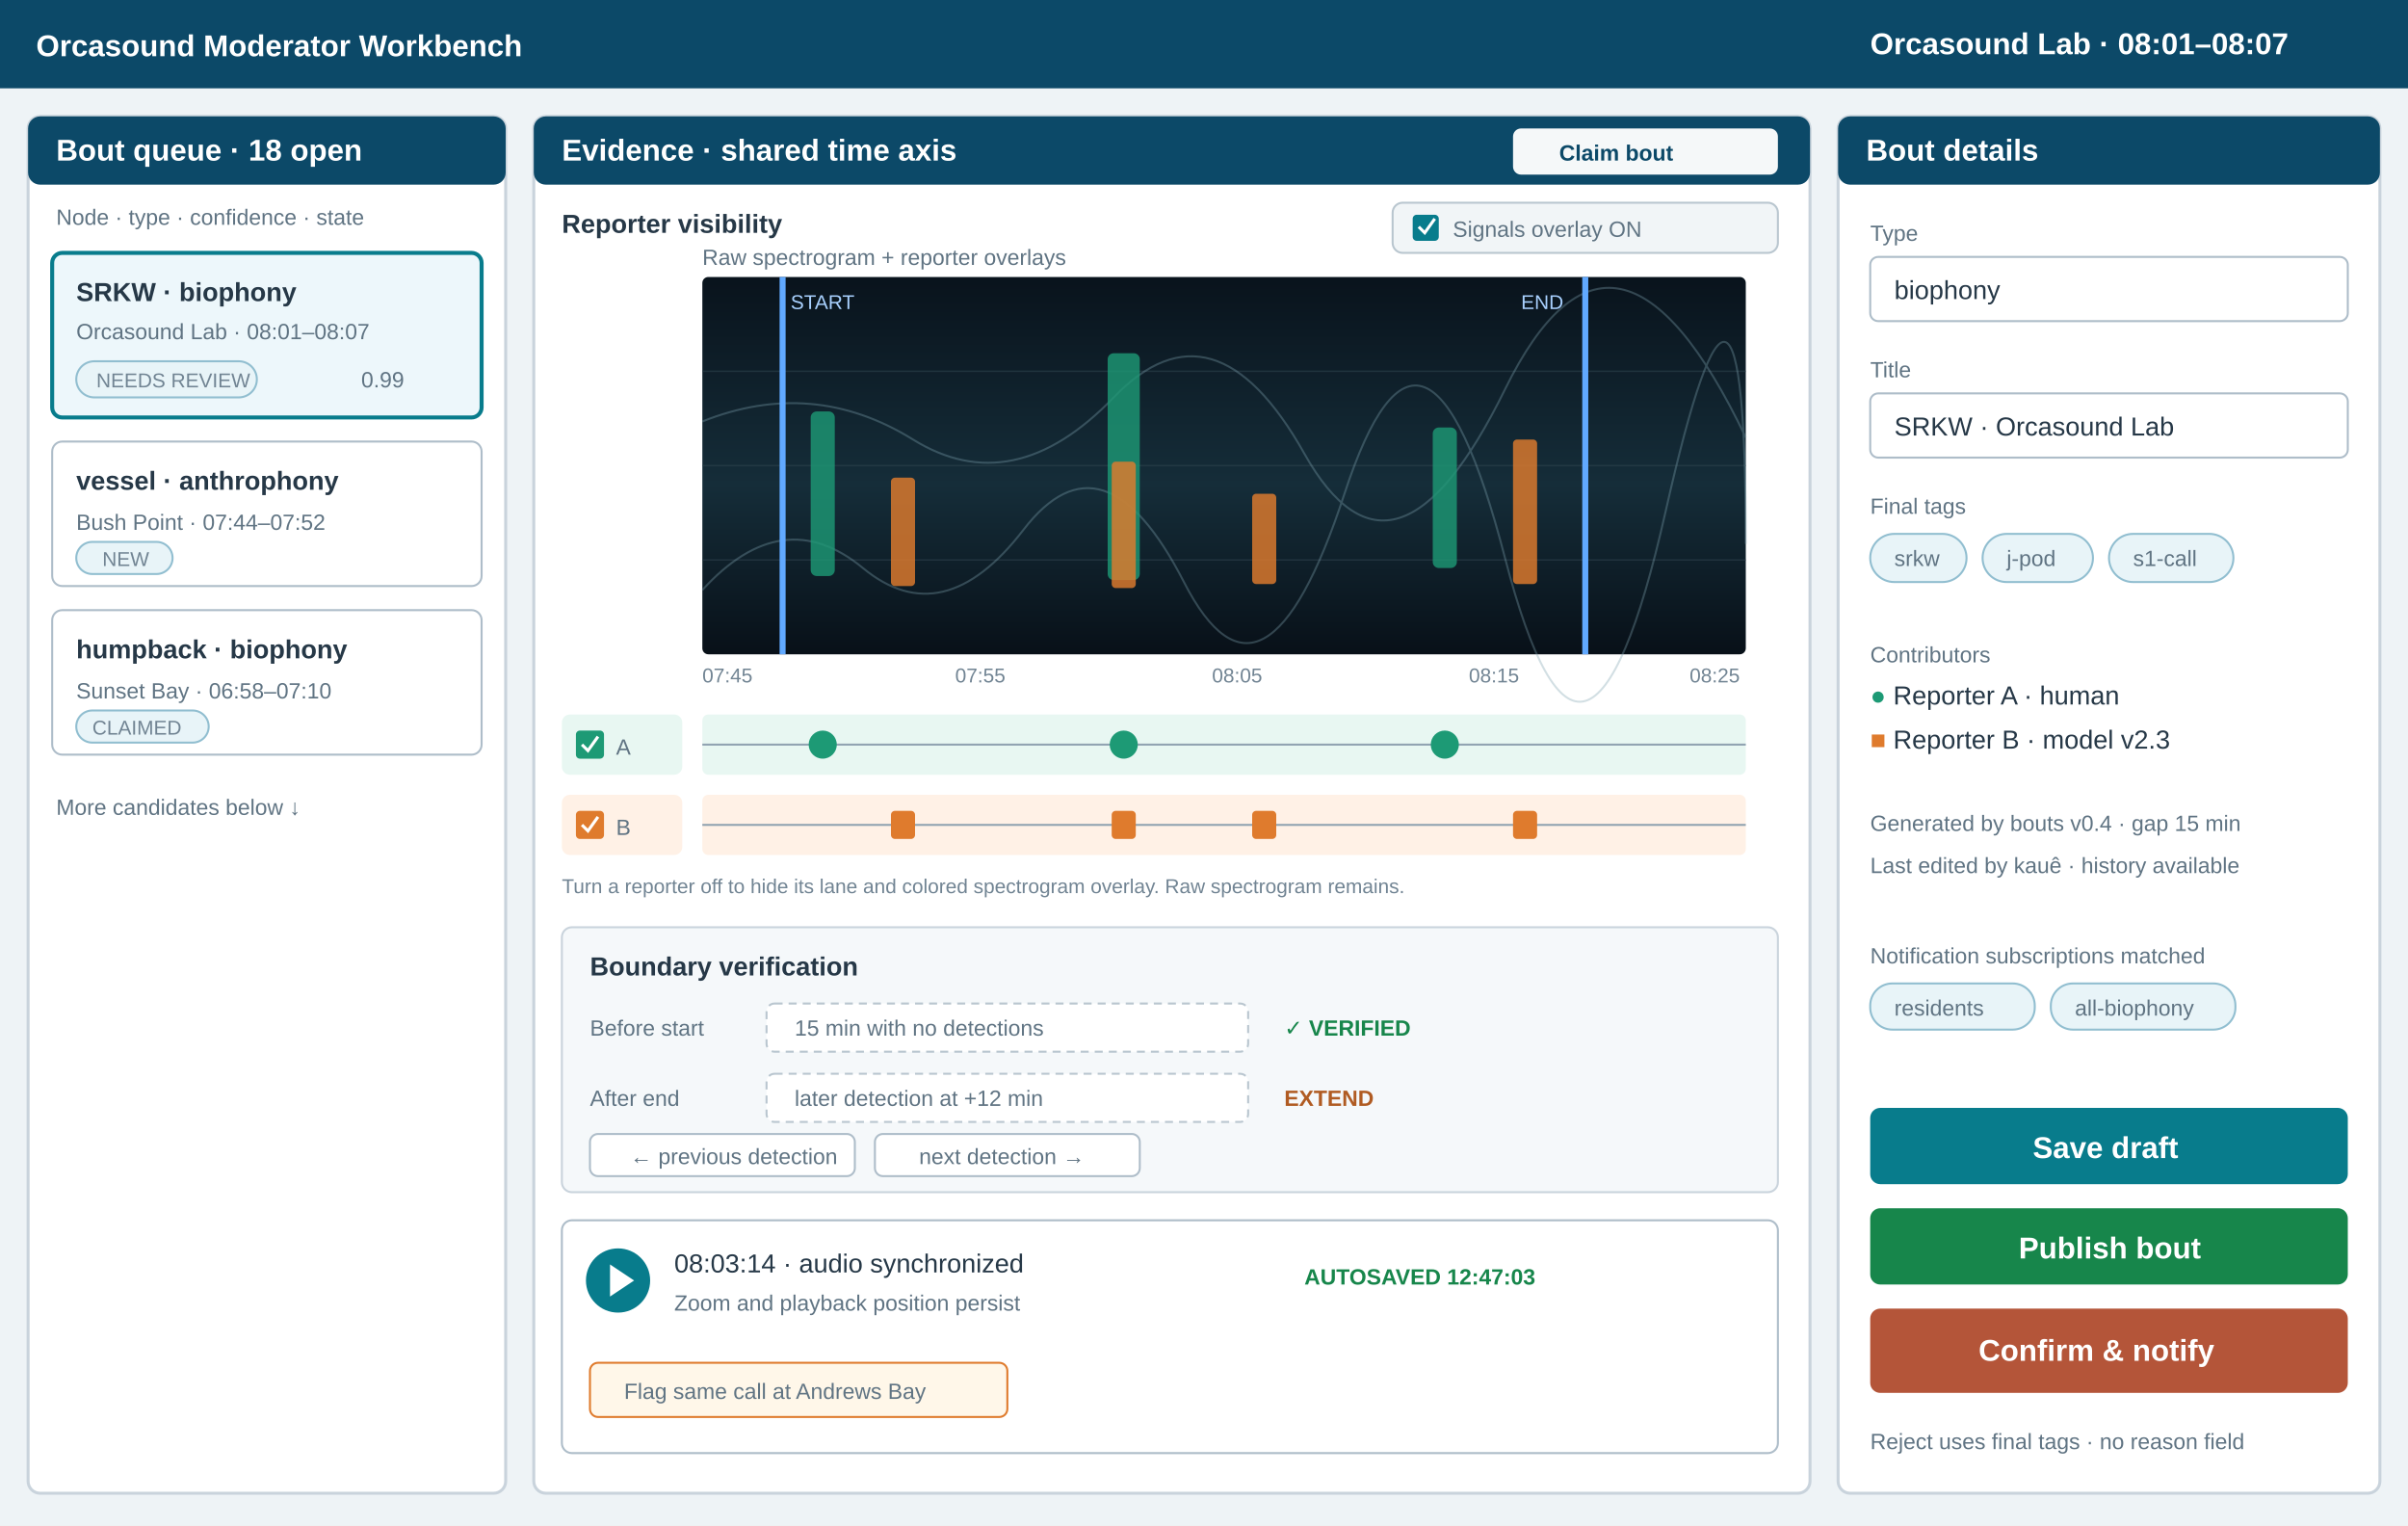
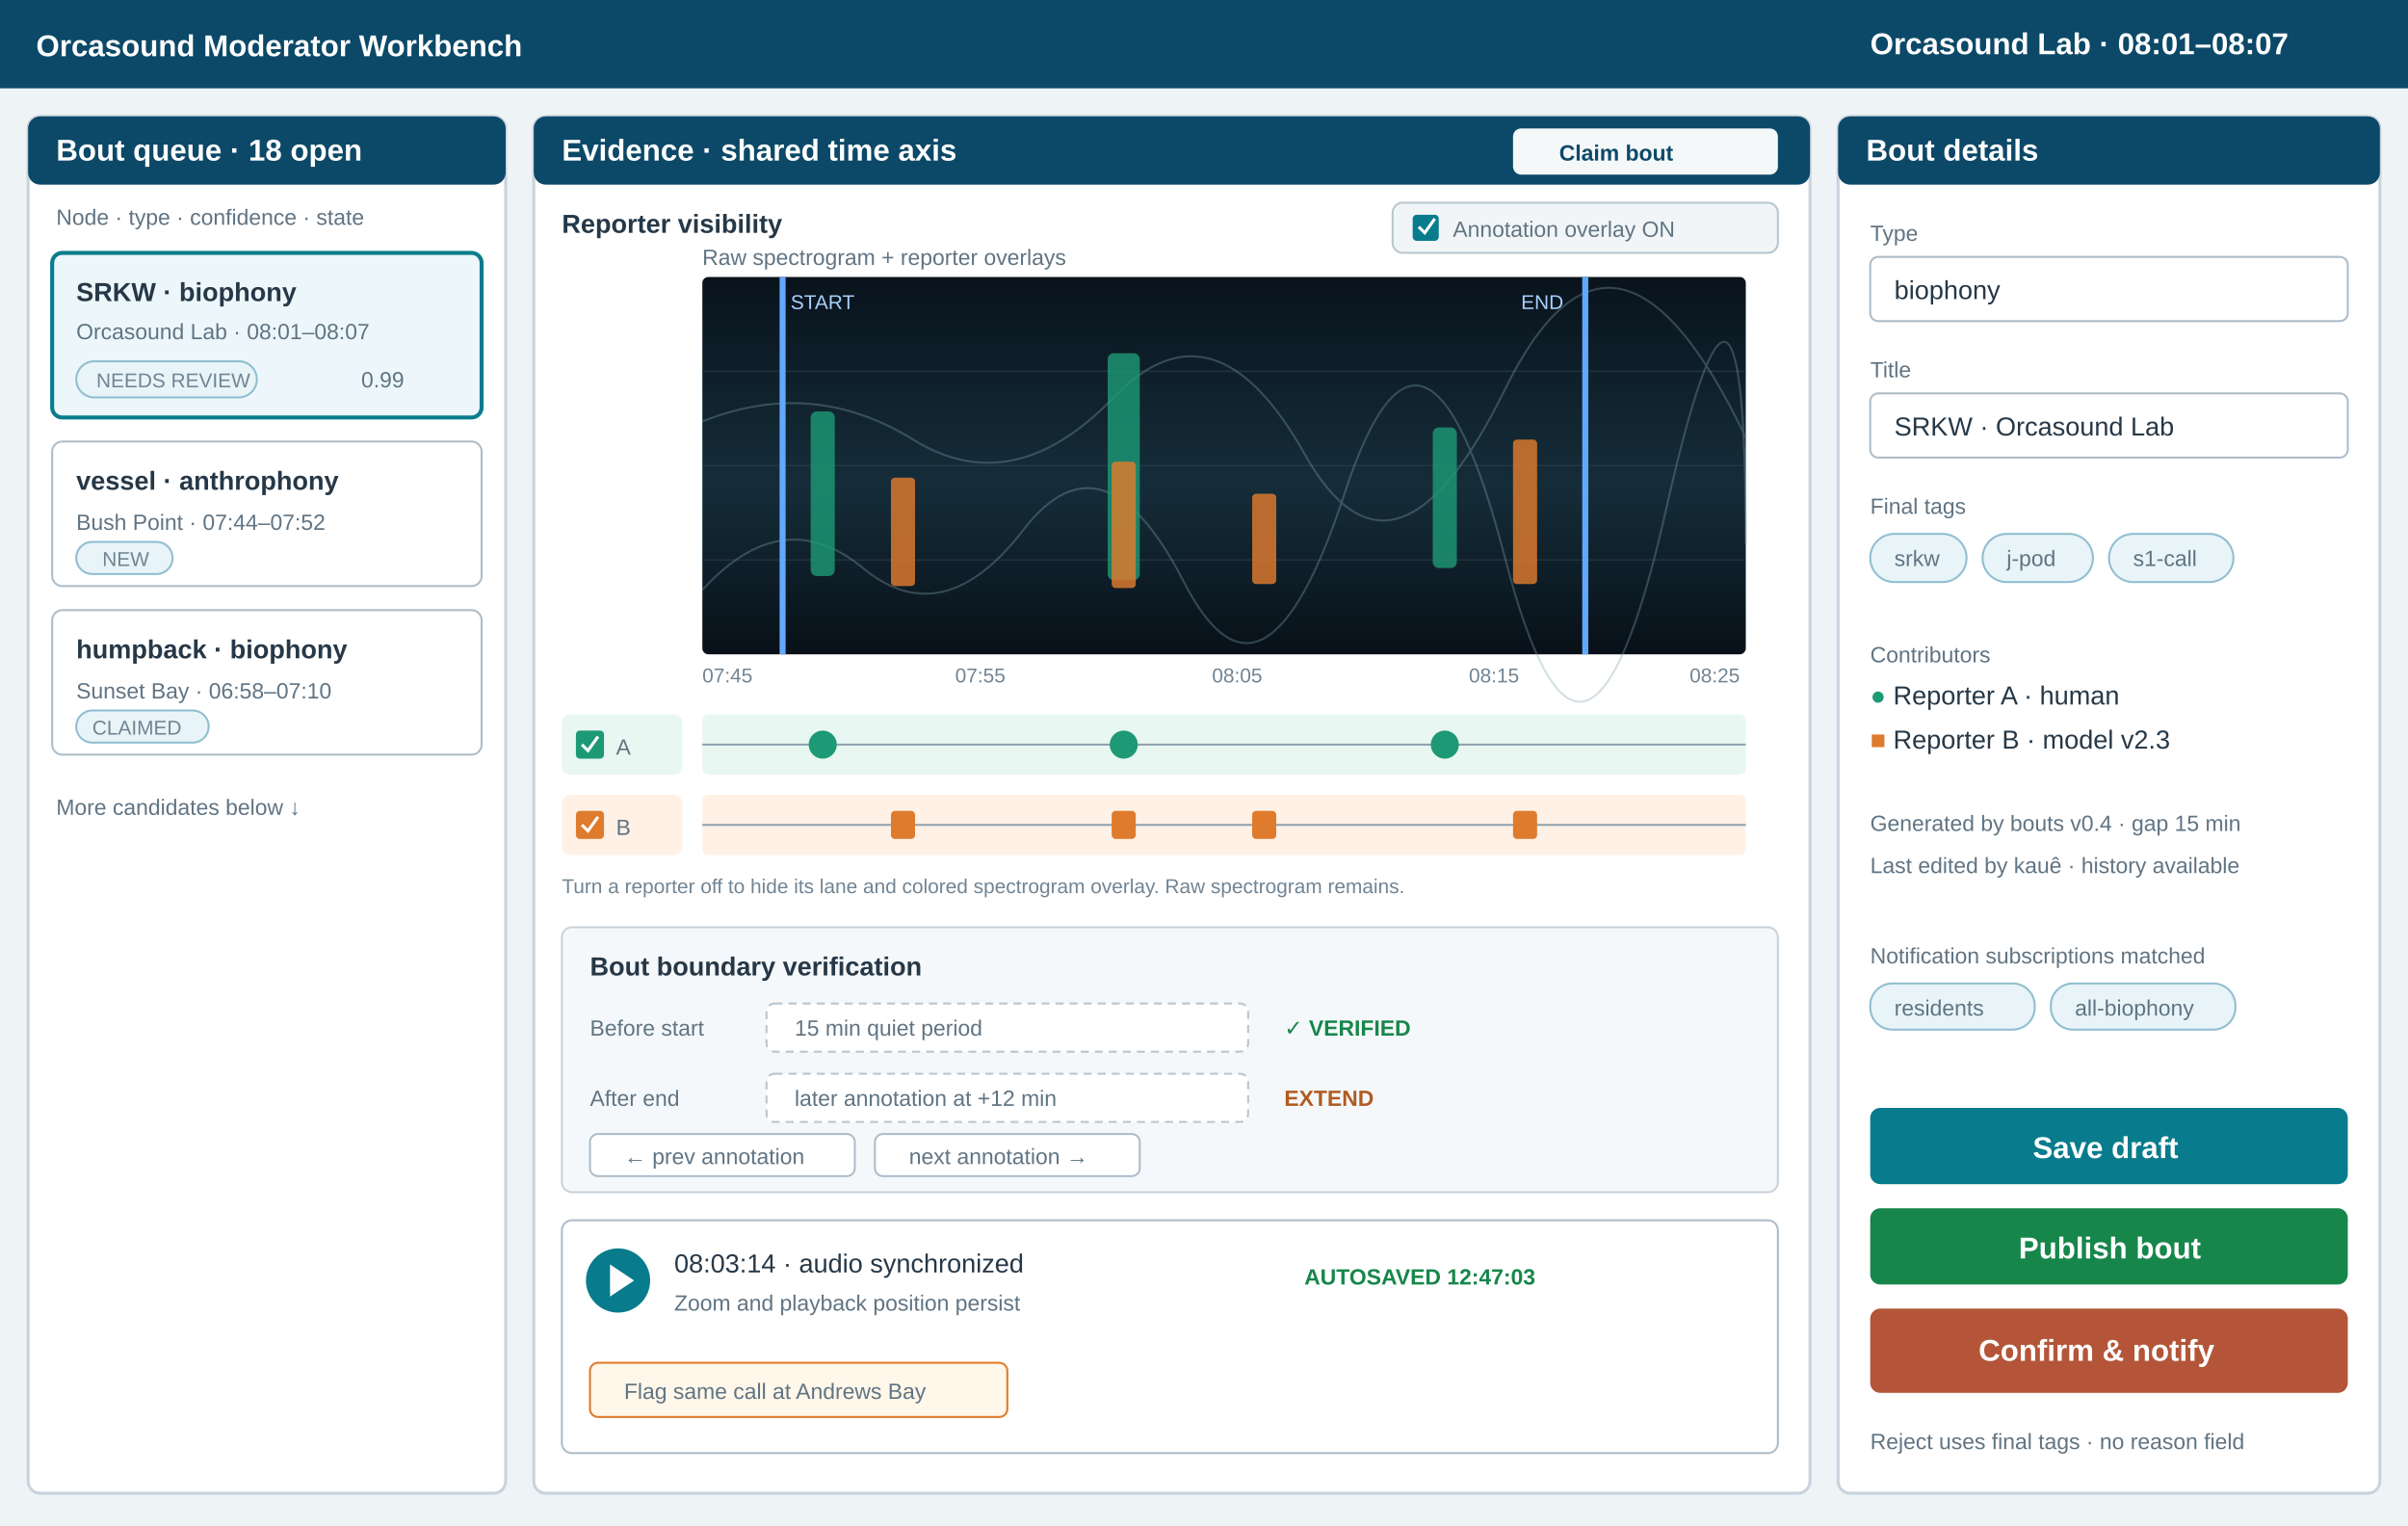
<svg xmlns="http://www.w3.org/2000/svg" width="1200" height="760" viewBox="0 0 1200 760" font-family="Segoe UI, Arial, sans-serif">
  <defs>
    <style>
      .panel{fill:#fff;stroke:#c9d3dc;stroke-width:1.5}.navy{fill:#0c4968}.title{fill:#fff;font-size:15px;font-weight:700}.label{fill:#263847;font-size:13px}.small{fill:#607483;font-size:11px}.tiny{fill:#718493;font-size:10px}.button{fill:#087c8c}.green{fill:#17864b}.outline{fill:#fff;stroke:#aebdc9}.chip{fill:#e8f4f8;stroke:#91bed0}.a{fill:#1d9a75}.b{fill:#df7b2d}.axis{stroke:#91a3b1;stroke-width:1}.grid{stroke:#30434f;stroke-width:.7;opacity:.55}.ok{fill:#17864b;font-size:11px;font-weight:700}.warn{fill:#b05b22;font-size:11px;font-weight:700}
    </style>
    <linearGradient id="spec" x1="0" y1="0" x2="0" y2="1">
      <stop offset="0" stop-color="#09131c" />
      <stop offset=".55" stop-color="#152d39" />
      <stop offset="1" stop-color="#081018" />
    </linearGradient>
  </defs>
  <rect width="1200" height="760" fill="#eef3f6" />
  <rect width="1200" height="44" class="navy" />
  <text x="18" y="28" class="title" font-size="17">Orcasound Moderator Workbench</text>
  <text x="932" y="27" class="title" font-size="12">Orcasound Lab · 08:01–08:07</text>
  <rect x="14" y="58" width="238" height="686" rx="6" class="panel" />
  <rect x="14" y="58" width="238" height="34" rx="6" class="navy" />
  <text x="28" y="80" class="title">Bout queue · 18 open</text>
  <text x="28" y="112" class="small">Node · type · confidence · state</text>
  <rect x="26" y="126" width="214" height="82" rx="5" fill="#edf7fb" stroke="#087c8c" stroke-width="2" />
  <text x="38" y="150" class="label" font-weight="700">SRKW · biophony</text>
  <text x="38" y="169" class="small">Orcasound Lab · 08:01–08:07</text>
  <rect x="38" y="180" width="90" height="18" rx="9" class="chip" />
  <text x="48" y="193" class="tiny">NEEDS REVIEW</text>
  <text x="180" y="193" class="small">0.99</text>
  <rect x="26" y="220" width="214" height="72" rx="5" class="outline" />
  <text x="38" y="244" class="label" font-weight="700">vessel · anthrophony</text>
  <text x="38" y="264" class="small">Bush Point · 07:44–07:52</text>
  <rect x="38" y="270" width="48" height="16" rx="8" class="chip" />
  <text x="51" y="282" class="tiny">NEW</text>
  <rect x="26" y="304" width="214" height="72" rx="5" class="outline" />
  <text x="38" y="328" class="label" font-weight="700">humpback · biophony</text>
  <text x="38" y="348" class="small">Sunset Bay · 06:58–07:10</text>
  <rect x="38" y="354" width="66" height="16" rx="8" class="chip" />
  <text x="46" y="366" class="tiny">CLAIMED</text>
  <text x="28" y="406" class="small">More candidates below ↓</text>
  <rect x="266" y="58" width="636" height="686" rx="6" class="panel" />
  <rect x="266" y="58" width="636" height="34" rx="6" class="navy" />
  <text x="280" y="80" class="title">Evidence · shared time axis</text>
  <rect x="754" y="64" width="132" height="23" rx="4" fill="#fff" opacity=".96" />
  <text x="777" y="80" fill="#0c4968" font-size="11" font-weight="700">Claim bout</text>
  <text x="280" y="116" class="label" font-weight="700">Reporter visibility</text>
  <rect x="694" y="101" width="192" height="25" rx="5" fill="#f1f5f7" stroke="#b9c6cf" />
  <rect x="704" y="107" width="13" height="13" rx="2" fill="#087c8c" />
  <path d="M707 113l3 3 5-7" fill="none" stroke="#fff" stroke-width="1.5" />
-   <text x="724" y="118" class="small">Signals overlay ON</text>
+   <text x="724" y="118" class="small">Annotation overlay ON</text>
  <text x="350" y="132" class="small">Raw spectrogram + reporter overlays</text>
  <rect x="350" y="138" width="520" height="188" rx="3" fill="url(#spec)" />
  <g class="grid">
    <line x1="350" y1="185" x2="870" y2="185" />
    <line x1="350" y1="232" x2="870" y2="232" />
    <line x1="350" y1="279" x2="870" y2="279" />
  </g>
  <g fill="none" stroke="#7ea2b0" opacity=".35">
    <path d="M350 294 Q390 250 430 283 T510 264 T590 290 T670 246 T750 278 T830 255 T870 271" />
    <path d="M350 210 Q405 188 455 219 T555 198 T650 226 T750 194 T870 218" />
  </g>
  <g opacity=".8" fill="#1d9a75">
    <rect x="404" y="205" width="12" height="82" rx="3" />
    <rect x="552" y="176" width="16" height="113" rx="3" />
    <rect x="714" y="213" width="12" height="70" rx="3" />
  </g>
  <g opacity=".82" fill="#df7b2d">
    <rect x="444" y="238" width="12" height="54" rx="2" />
    <rect x="554" y="230" width="12" height="63" rx="2" />
    <rect x="624" y="246" width="12" height="45" rx="2" />
    <rect x="754" y="219" width="12" height="72" rx="2" />
  </g>
  <line x1="390" y1="138" x2="390" y2="326" stroke="#61a9ff" stroke-width="3" />
  <text x="394" y="154" fill="#a9d1ff" font-size="10">START</text>
  <line x1="790" y1="138" x2="790" y2="326" stroke="#61a9ff" stroke-width="3" />
  <text x="758" y="154" fill="#a9d1ff" font-size="10">END</text>
  <g class="tiny">
    <text x="350" y="340">07:45</text>
    <text x="476" y="340">07:55</text>
    <text x="604" y="340">08:05</text>
    <text x="732" y="340">08:15</text>
    <text x="842" y="340">08:25</text>
  </g>
  <rect x="280" y="356" width="60" height="30" rx="4" fill="#e8f7f2" />
  <rect x="287" y="364" width="14" height="14" rx="2" class="a" />
  <path d="M290 371l3 3 5-7" fill="none" stroke="#fff" stroke-width="1.5" />
  <text x="307" y="376" class="small">A</text>
  <rect x="350" y="356" width="520" height="30" rx="3" fill="#e8f7f2" />
  <line x1="350" y1="371" x2="870" y2="371" class="axis" />
  <circle cx="410" cy="371" r="7" class="a" />
  <circle cx="560" cy="371" r="7" class="a" />
  <circle cx="720" cy="371" r="7" class="a" />
  <rect x="280" y="396" width="60" height="30" rx="4" fill="#fff1e6" />
  <rect x="287" y="404" width="14" height="14" rx="2" class="b" />
  <path d="M290 411l3 3 5-7" fill="none" stroke="#fff" stroke-width="1.5" />
  <text x="307" y="416" class="small">B</text>
  <rect x="350" y="396" width="520" height="30" rx="3" fill="#fff1e6" />
  <line x1="350" y1="411" x2="870" y2="411" class="axis" />
  <rect x="444" y="404" width="12" height="14" rx="2" class="b" />
  <rect x="554" y="404" width="12" height="14" rx="2" class="b" />
  <rect x="624" y="404" width="12" height="14" rx="2" class="b" />
  <rect x="754" y="404" width="12" height="14" rx="2" class="b" />
  <text x="280" y="445" class="tiny">Turn a reporter off to hide its lane and colored spectrogram overlay. Raw spectrogram remains.</text>
  <rect x="280" y="462" width="606" height="132" rx="5" fill="#f5f8fa" stroke="#c9d3dc" />
-   <text x="294" y="486" class="label" font-weight="700">Boundary verification</text>
+   <text x="294" y="486" class="label" font-weight="700">Bout boundary verification</text>
  <text x="294" y="516" class="small">Before start</text>
  <rect x="382" y="500" width="240" height="24" rx="4" fill="#fff" stroke="#b9c6cf" stroke-dasharray="4 3" />
-   <text x="396" y="516" class="small">15 min with no detections</text>
+   <text x="396" y="516" class="small">15 min quiet period</text>
  <text x="640" y="516" class="ok">✓ VERIFIED</text>
  <text x="294" y="551" class="small">After end</text>
  <rect x="382" y="535" width="240" height="24" rx="4" fill="#fff" stroke="#b9c6cf" stroke-dasharray="4 3" />
-   <text x="396" y="551" class="small">later detection at +12 min</text>
+   <text x="396" y="551" class="small">later annotation at +12 min</text>
  <text x="640" y="551" class="warn">EXTEND</text>
  <rect x="294" y="565" width="132" height="21" rx="4" class="outline" />
-   <text x="314" y="580" class="small">← previous detection</text>
+   <text x="311" y="580" class="small">← prev annotation</text>
  <rect x="436" y="565" width="132" height="21" rx="4" class="outline" />
-   <text x="458" y="580" class="small">next detection →</text>
+   <text x="453" y="580" class="small">next annotation →</text>
  <rect x="280" y="608" width="606" height="116" rx="5" class="outline" />
  <circle cx="308" cy="638" r="16" class="button" />
  <path d="M304 630l12 8-12 8z" fill="#fff" />
  <text x="336" y="634" class="label">08:03:14 · audio synchronized</text>
  <text x="336" y="653" class="small">Zoom and playback position persist</text>
  <text x="650" y="640" class="ok">AUTOSAVED 12:47:03</text>
  <rect x="294" y="679" width="208" height="27" rx="4" fill="#fff7e9" stroke="#df7b2d" />
  <text x="311" y="697" class="small">Flag same call at Andrews Bay</text>
  <rect x="916" y="58" width="270" height="686" rx="6" class="panel" />
  <rect x="916" y="58" width="270" height="34" rx="6" class="navy" />
  <text x="930" y="80" class="title">Bout details</text>
  <text x="932" y="120" class="small">Type</text>
  <rect x="932" y="128" width="238" height="32" rx="4" class="outline" />
  <text x="944" y="149" class="label">biophony</text>
  <text x="932" y="188" class="small">Title</text>
  <rect x="932" y="196" width="238" height="32" rx="4" class="outline" />
  <text x="944" y="217" class="label">SRKW · Orcasound Lab</text>
  <text x="932" y="256" class="small">Final tags</text>
  <rect x="932" y="266" width="48" height="24" rx="12" class="chip" />
  <text x="944" y="282" class="small">srkw</text>
  <rect x="988" y="266" width="55" height="24" rx="12" class="chip" />
  <text x="1000" y="282" class="small">j-pod</text>
  <rect x="1051" y="266" width="62" height="24" rx="12" class="chip" />
  <text x="1063" y="282" class="small">s1-call</text>
  <text x="932" y="330" class="small">Contributors</text>
  <text x="932" y="351" class="label">
    <tspan fill="#1d9a75">●</tspan> Reporter A · human</text>
  <text x="932" y="373" class="label">
    <tspan fill="#df7b2d">■</tspan> Reporter B · model v2.3</text>
  <text x="932" y="414" class="small">Generated by bouts v0.4 · gap 15 min</text>
  <text x="932" y="435" class="small">Last edited by kauê · history available</text>
  <text x="932" y="480" class="small">Notification subscriptions matched</text>
  <rect x="932" y="490" width="82" height="23" rx="11" class="chip" />
  <text x="944" y="506" class="small">residents</text>
  <rect x="1022" y="490" width="92" height="23" rx="11" class="chip" />
  <text x="1034" y="506" class="small">all-biophony</text>
  <rect x="932" y="552" width="238" height="38" rx="5" class="button" />
  <text x="1013" y="577" class="title">Save draft</text>
  <rect x="932" y="602" width="238" height="38" rx="5" class="green" />
  <text x="1006" y="627" class="title">Publish bout</text>
  <rect x="932" y="652" width="238" height="42" rx="5" fill="#b45539" />
  <text x="986" y="678" class="title">Confirm &amp; notify</text>
  <text x="932" y="722" class="small">Reject uses final tags · no reason field</text>
+</svg>
